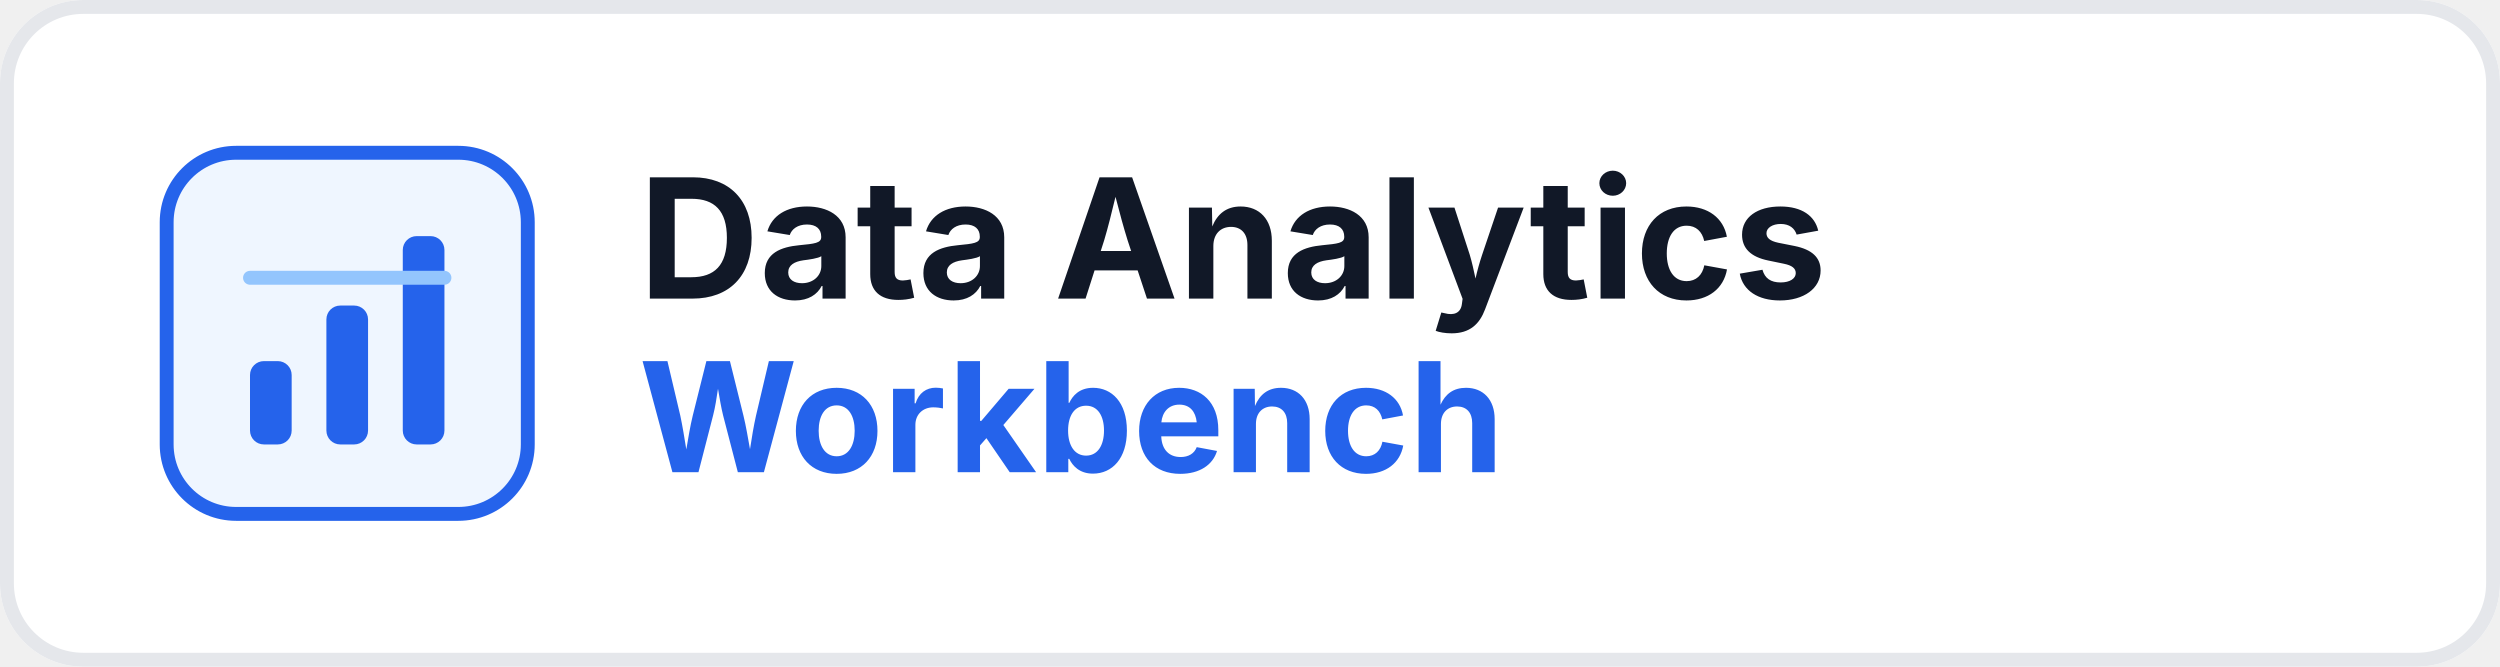
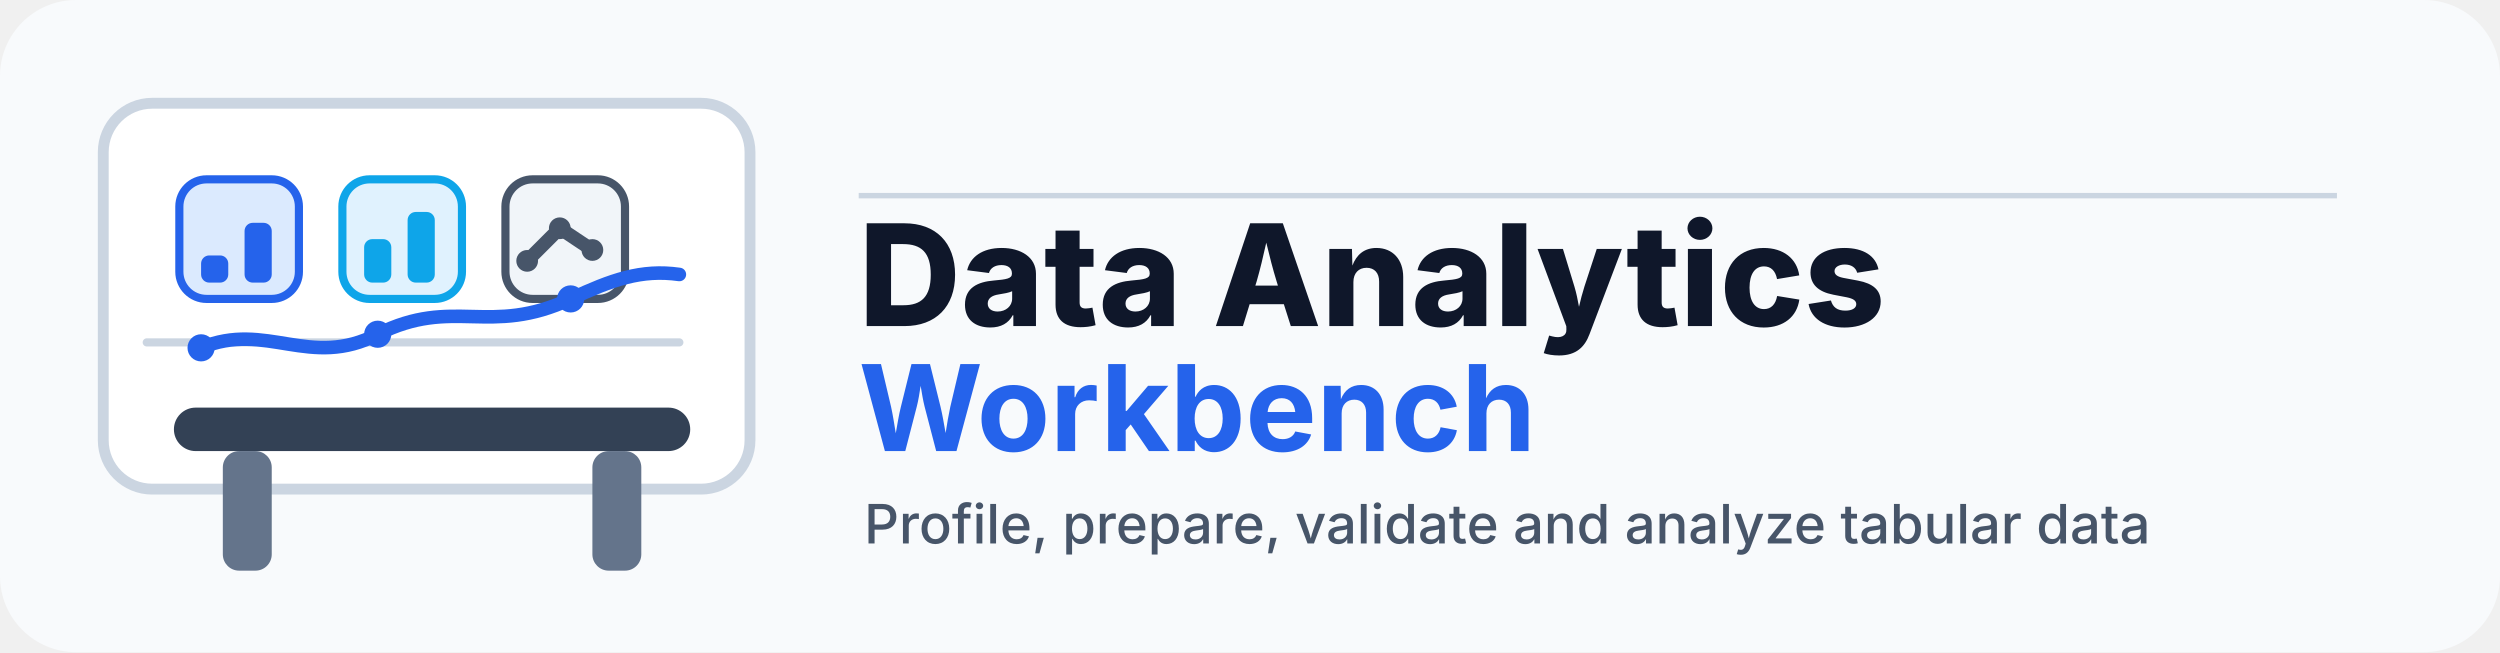
- <svg xmlns="http://www.w3.org/2000/svg" width="360" height="96" viewBox="0 0 360 96" fill="none" role="img" aria-label="Data Analytics Workbench logo">
-   <rect width="360" height="96" rx="12" fill="#FFFFFF" />
-   <rect x="1" y="1" width="358" height="94" rx="11" stroke="#E5E7EB" stroke-width="2" />
-   <g transform="translate(24 22)">
-     <rect x="0" y="0" width="52" height="52" rx="10" fill="#EFF6FF" stroke="#2563EB" stroke-width="2" />
-     <rect x="12" y="30" width="6" height="12" rx="2" fill="#2563EB" />
-     <rect x="23" y="22" width="6" height="20" rx="2" fill="#2563EB" />
-     <rect x="34" y="12" width="6" height="30" rx="2" fill="#2563EB" />
-     <path d="M12 18H40" stroke="#93C5FD" stroke-width="2" stroke-linecap="round" />
-   </g>
-   <text x="92" y="43" fill="#111827" font-family="Inter, Arial, sans-serif" font-size="24" font-weight="700">Data Analytics</text>
-   <text x="92" y="68" fill="#2563EB" font-family="Inter, Arial, sans-serif" font-size="22" font-weight="700">Workbench</text>
+ <svg xmlns="http://www.w3.org/2000/svg" width="920" height="240" viewBox="0 0 920 240" fill="none" role="img" aria-labelledby="title desc">
+   <rect width="920" height="240" rx="28" fill="#F8FAFC" />
+   <rect x="38" y="38" width="238" height="142" rx="18" fill="#FFFFFF" stroke="#CBD5E1" stroke-width="4" />
+   <rect x="64" y="150" width="190" height="16" rx="8" fill="#334155" />
+   <rect x="82" y="166" width="18" height="44" rx="6" fill="#64748B" />
+   <rect x="218" y="166" width="18" height="44" rx="6" fill="#64748B" />
+   <rect x="66" y="66" width="44" height="44" rx="10" fill="#DBEAFE" stroke="#2563EB" stroke-width="3" />
+   <rect x="126" y="66" width="44" height="44" rx="10" fill="#E0F2FE" stroke="#0EA5E9" stroke-width="3" />
+   <rect x="186" y="66" width="44" height="44" rx="10" fill="#F1F5F9" stroke="#475569" stroke-width="3" />
+   <rect x="74" y="94" width="10" height="10" rx="3" fill="#2563EB" />
+   <rect x="90" y="82" width="10" height="22" rx="3" fill="#2563EB" />
+   <rect x="134" y="88" width="10" height="16" rx="3" fill="#0EA5E9" />
+   <rect x="150" y="78" width="10" height="26" rx="3" fill="#0EA5E9" />
+   <path d="M194 96L206 84L218 92" stroke="#475569" stroke-width="5" stroke-linecap="round" stroke-linejoin="round" />
+   <circle cx="194" cy="96" r="4" fill="#475569" />
+   <circle cx="206" cy="84" r="4" fill="#475569" />
+   <circle cx="218" cy="92" r="4" fill="#475569" />
+   <path d="M54 126H250" stroke="#CBD5E1" stroke-width="3" stroke-linecap="round" />
+   <path d="M74 128C98 118 114 136 139 123C167 109 180 124 210 110C225 103 236 99 250 101" stroke="#2563EB" stroke-width="5" stroke-linecap="round" />
+   <circle cx="74" cy="128" r="5" fill="#2563EB" />
+   <circle cx="139" cy="123" r="5" fill="#2563EB" />
+   <circle cx="210" cy="110" r="5" fill="#2563EB" />
+   <path d="M316 72H860" stroke="#CBD5E1" stroke-width="2" />
+   <text x="316" y="120" fill="#0F172A" font-family="Inter, Segoe UI, Arial, sans-serif" font-size="52" font-weight="800" letter-spacing="0">Data Analytics</text>
+   <text x="316" y="166" fill="#2563EB" font-family="Inter, Segoe UI, Arial, sans-serif" font-size="44" font-weight="700" letter-spacing="0">Workbench</text>
+   <text x="318" y="200" fill="#475569" font-family="Inter, Segoe UI, Arial, sans-serif" font-size="20" font-weight="500" letter-spacing="0">Profile, prepare, validate and analyze tabular data</text>
</svg>
